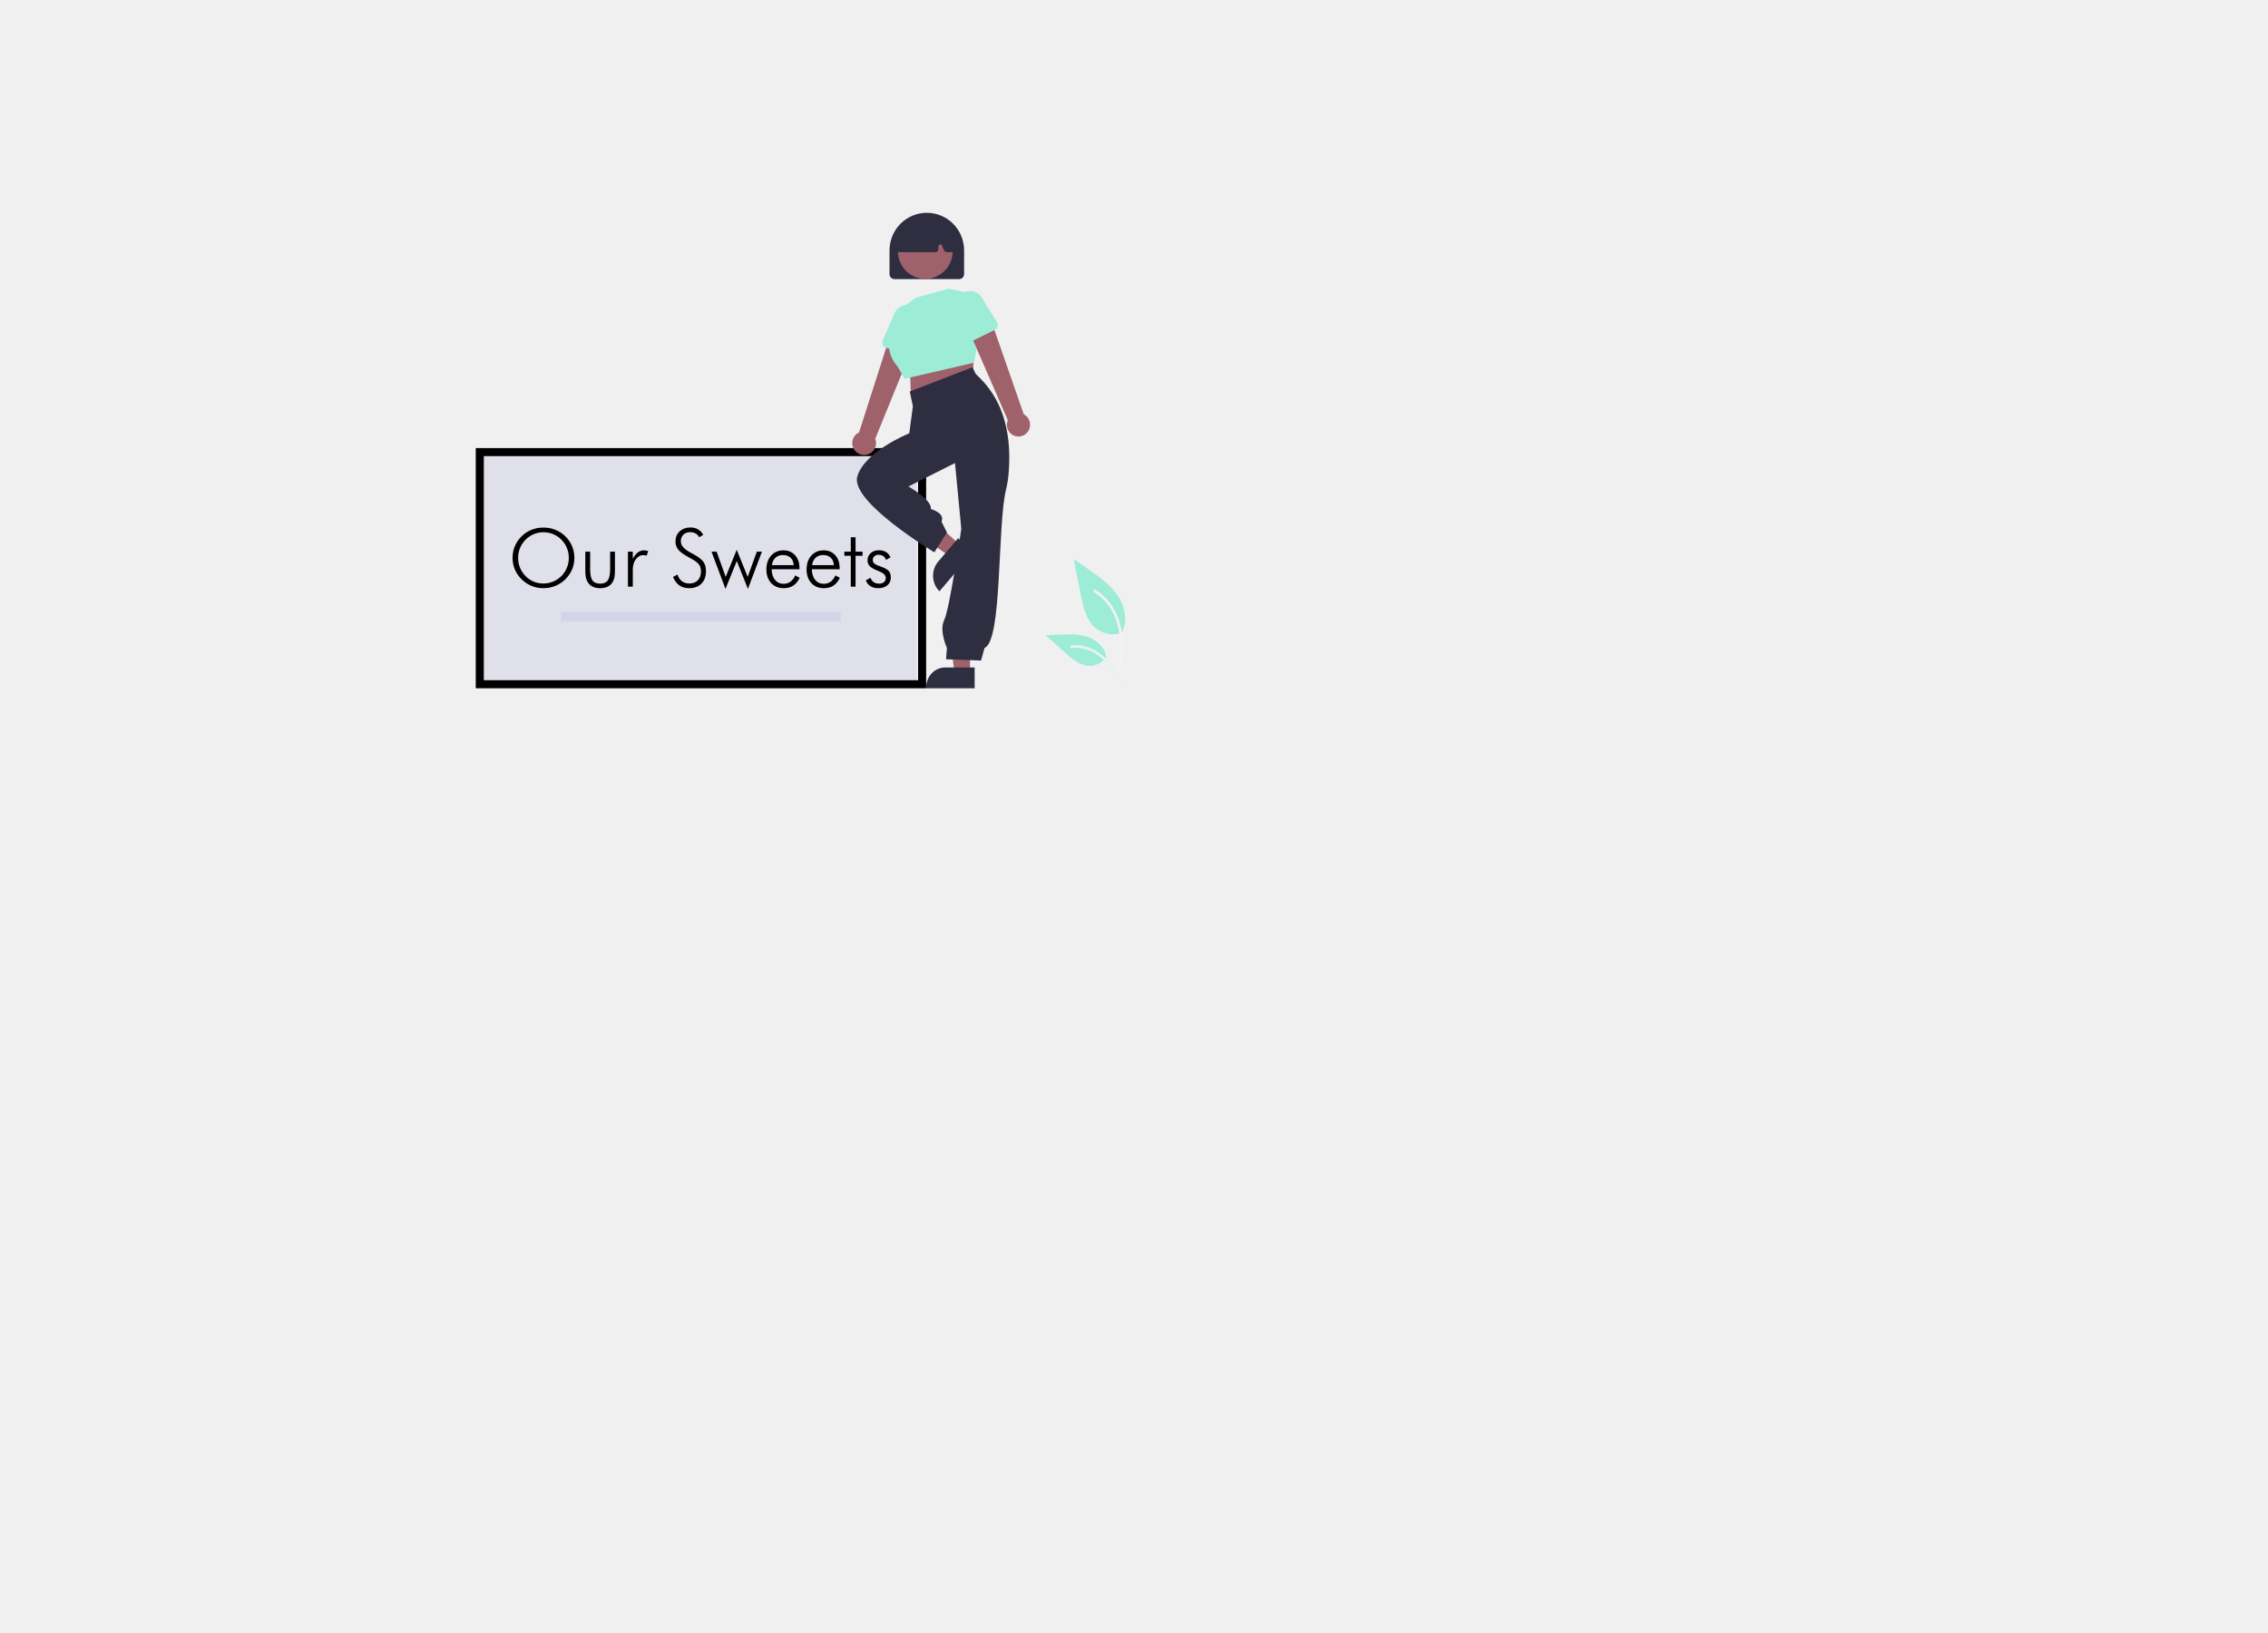
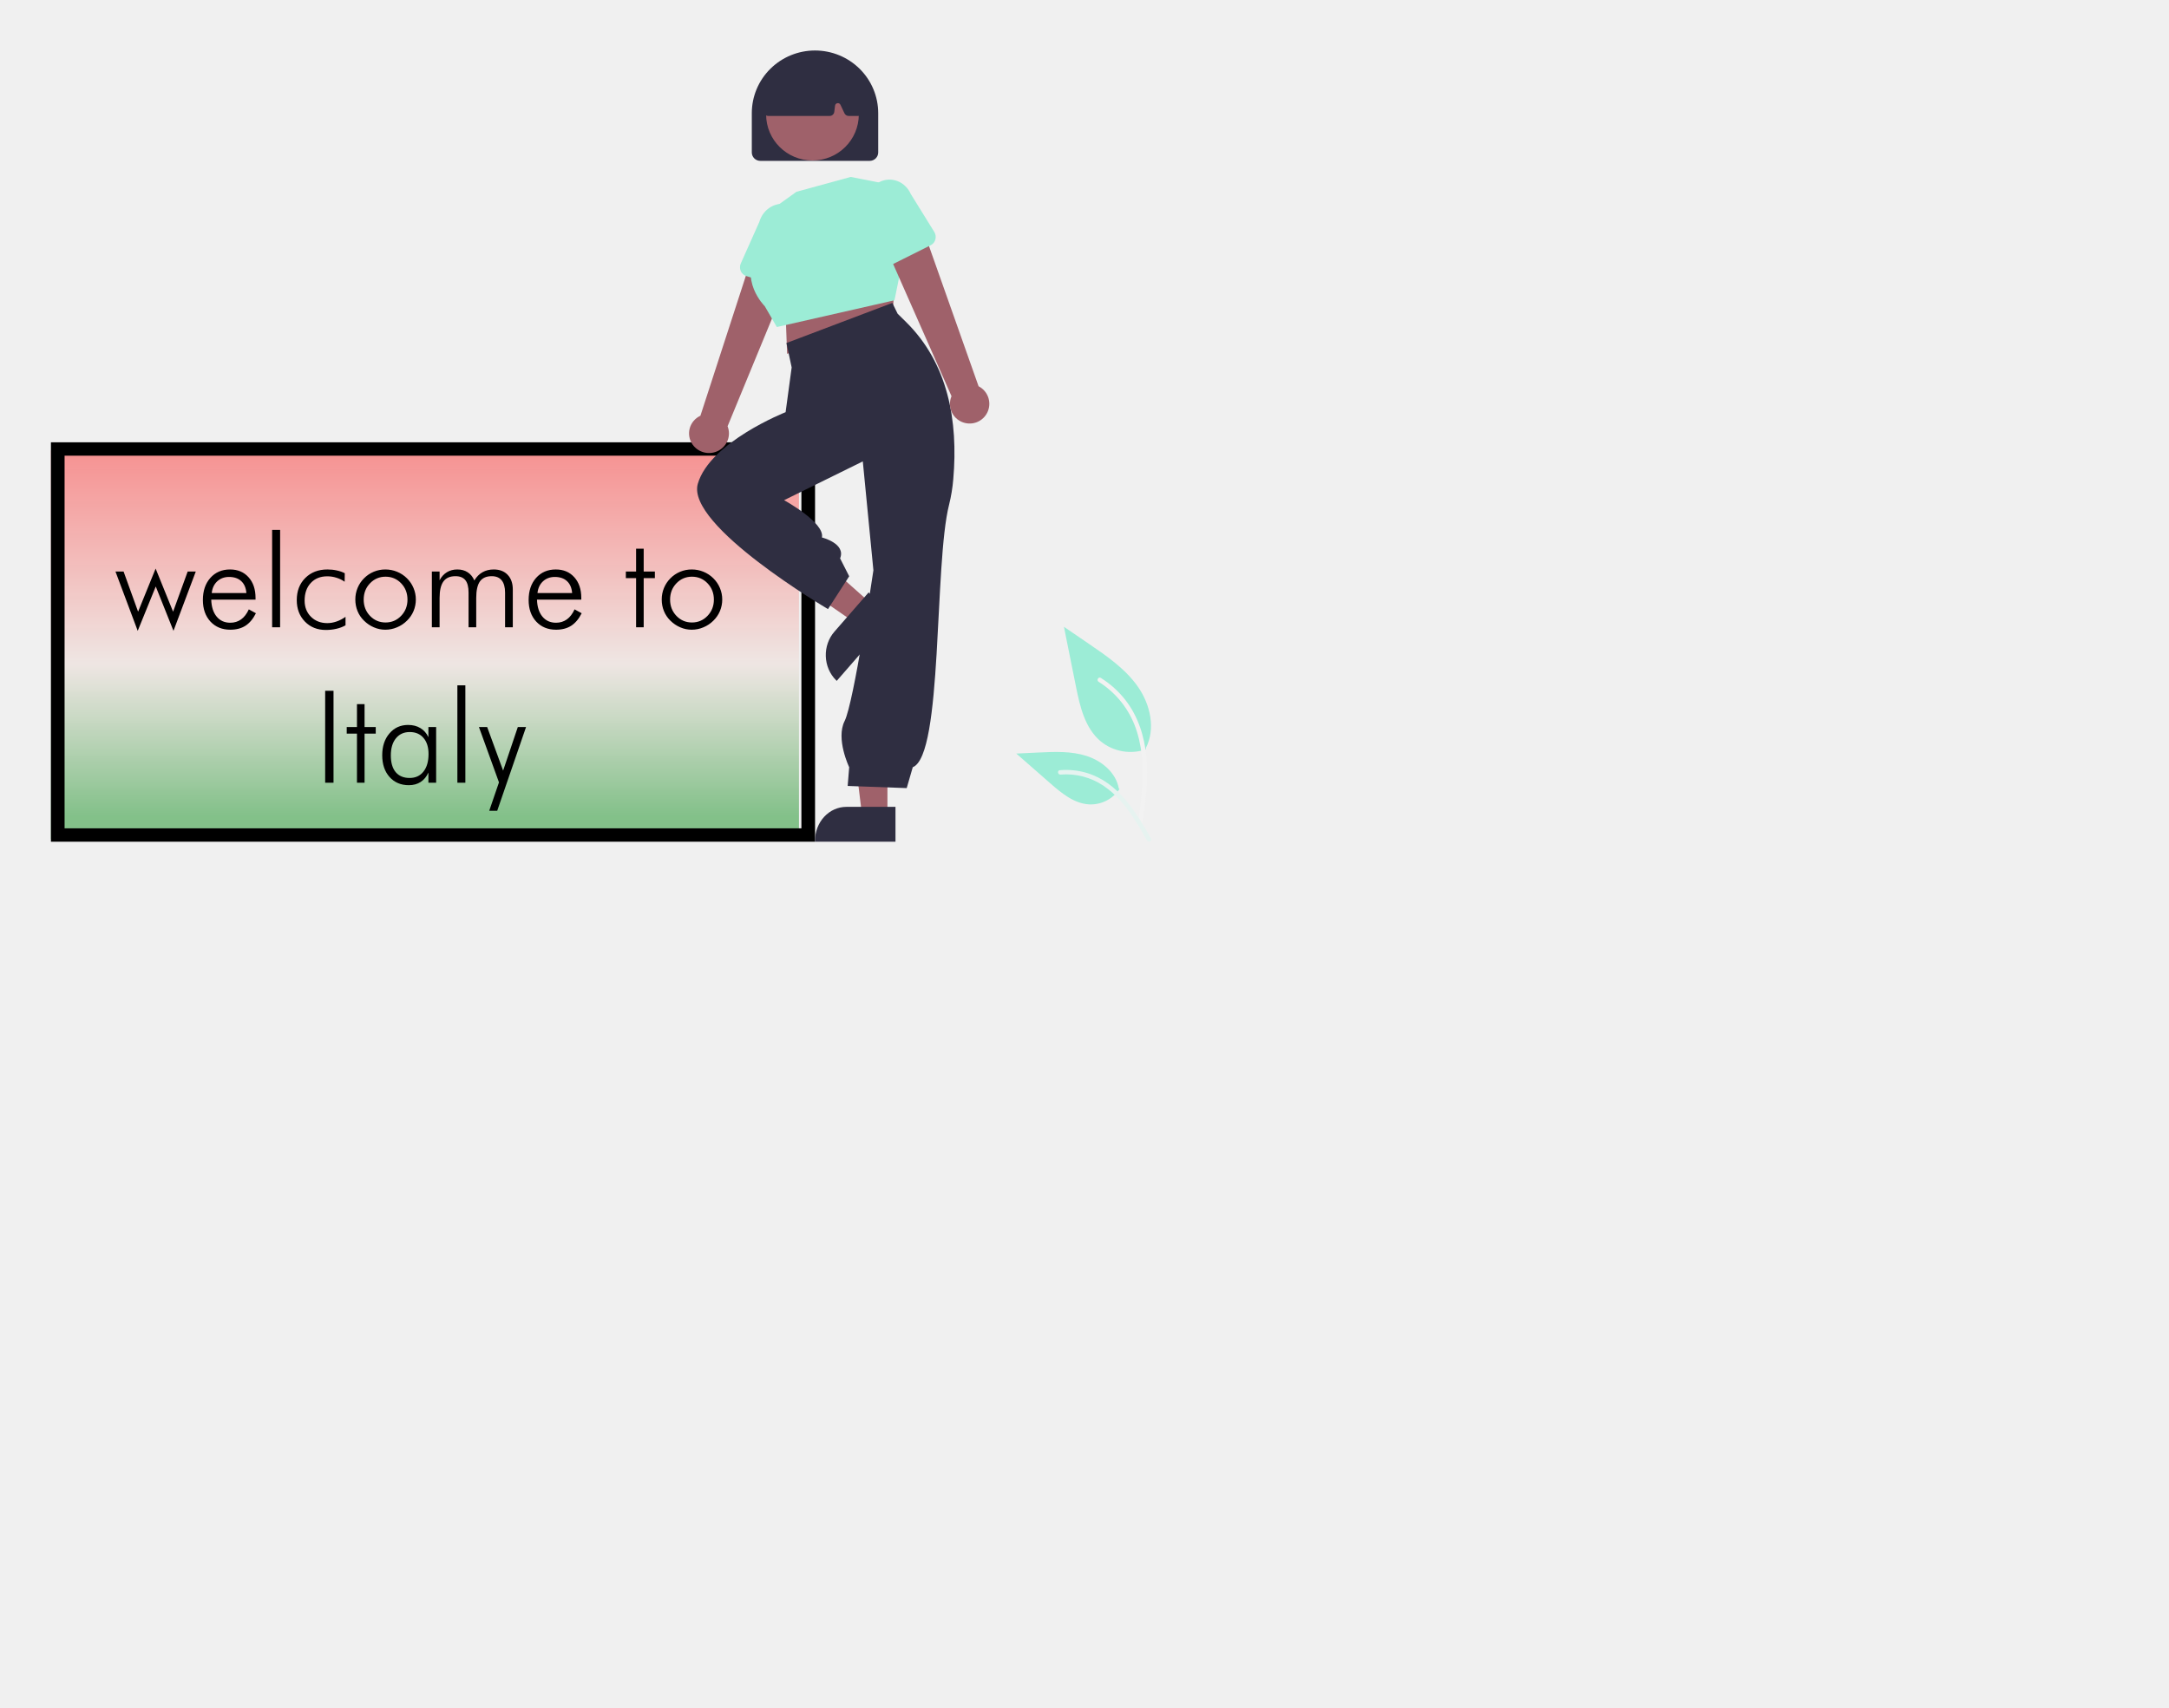
- <svg xmlns="http://www.w3.org/2000/svg" width="982" height="707" viewBox="0 0 982 707" fill="none">
-   <g id="undraw_Notes_re_pxhw 1">
+ <svg xmlns="http://www.w3.org/2000/svg" width="809" height="637" viewBox="0 0 809 637" fill="none">
+   <g id="undraw_Notes_re_pxhw 1" clip-path="url(#clip0)">
    <g id="leaf1">
-       <path id="Path 438" d="M485.904 273.959C483.963 274.648 481.878 274.821 479.852 274.461C477.825 274.1 475.924 273.219 474.333 271.902C470.28 268.468 469.009 262.813 467.976 257.575L464.918 242.082L471.32 246.532C475.924 249.732 480.632 253.035 483.82 257.67C487.008 262.305 488.399 268.633 485.838 273.648" fill="#9CECD6" />
-       <path id="Path 439" d="M484.916 293.796C485.721 287.869 486.55 281.867 485.984 275.877C485.482 270.557 483.874 265.363 480.601 261.102C478.863 258.845 476.749 256.911 474.353 255.387C473.729 254.989 473.154 255.988 473.776 256.384C477.921 259.029 481.128 262.934 482.933 267.536C484.926 272.655 485.246 278.234 484.903 283.671C484.695 286.959 484.254 290.225 483.811 293.488C483.776 293.635 483.798 293.791 483.872 293.923C483.947 294.055 484.068 294.153 484.211 294.198C484.358 294.238 484.514 294.218 484.645 294.143C484.777 294.067 484.874 293.942 484.915 293.795L484.916 293.796Z" fill="#F2F2F2" />
+       <path id="Path 438" d="M427.459 279.532C424.626 280.52 421.585 280.767 418.627 280.25C415.67 279.734 412.896 278.471 410.574 276.582C404.66 271.659 402.805 263.551 401.297 256.041L396.834 233.828L406.177 240.208C412.896 244.796 419.766 249.531 424.418 256.177C429.07 262.822 431.1 271.895 427.363 279.086" fill="#9CECD6" />
+       <path id="Path 439" d="M426.017 307.972C427.193 299.475 428.403 290.869 427.576 282.281C426.843 274.655 424.497 267.207 419.72 261.097C417.185 257.861 414.1 255.088 410.603 252.904C409.692 252.333 408.853 253.766 409.761 254.334C415.81 258.126 420.489 263.724 423.123 270.323C426.032 277.661 426.5 285.661 425.998 293.456C425.696 298.17 425.052 302.853 424.406 307.531C424.354 307.742 424.386 307.965 424.495 308.154C424.603 308.343 424.78 308.485 424.989 308.549C425.203 308.606 425.43 308.578 425.623 308.469C425.815 308.361 425.956 308.182 426.016 307.971L426.017 307.972Z" fill="#F2F2F2" />
    </g>
    <g id="leaf2">
-       <path id="Path 442" d="M479.115 284.287C478.283 285.564 477.138 286.604 475.792 287.305C474.446 288.007 472.944 288.347 471.43 288.292C467.538 288.106 464.295 285.365 461.376 282.762L452.739 275.065L458.455 274.789C462.565 274.59 466.782 274.404 470.697 275.685C474.612 276.966 478.222 280.044 478.938 284.134" fill="#9CECD6" />
-       <path id="Path 443" d="M487.193 297.202C483.314 290.273 478.814 282.572 470.774 280.111C468.538 279.429 466.194 279.185 463.868 279.391C463.134 279.455 463.318 280.596 464.049 280.532C467.949 280.205 471.841 281.245 475.071 283.475C478.178 285.611 480.598 288.579 482.646 291.727C483.9 293.655 485.024 295.665 486.148 297.673C486.507 298.314 487.557 297.851 487.193 297.202Z" fill="#E6F3F0" />
+       <path id="Path 442" d="M417.553 294.338C416.338 296.17 414.668 297.661 412.703 298.667C410.739 299.673 408.546 300.16 406.337 300.081C400.658 299.814 395.925 295.885 391.665 292.153L379.062 281.117L387.403 280.722C393.401 280.437 399.554 280.169 405.267 282.006C410.98 283.842 416.249 288.256 417.294 294.12" fill="#9CECD6" />
+       <path id="Path 443" d="M429.341 312.856C423.68 302.922 417.113 291.881 405.38 288.352C402.118 287.374 398.697 287.024 395.302 287.32C394.232 287.411 394.499 289.047 395.567 288.956C401.258 288.487 406.938 289.977 411.65 293.176C416.185 296.237 419.716 300.493 422.705 305.006C424.535 307.771 426.175 310.653 427.815 313.531C428.339 314.451 429.871 313.786 429.341 312.856Z" fill="#E6F3F0" />
    </g>
-     <path id="Vector" d="M397 196H206V297H397V196Z" fill="#CFCEE6" fill-opacity="0.48" />
-     <path id="Vector_2" d="M401 298H206V194H401V298ZM209.482 294.514H397.518V197.486H209.482V294.514Z" fill="black" />
-     <path id="Vector_3" d="M364 265H243V269H364V265Z" fill="#D4D3E8" />
-     <path id="left-arm" d="M369.943 194.811C369.51 194.203 369.217 193.508 369.083 192.774C368.949 192.041 368.978 191.287 369.168 190.566C369.358 189.844 369.705 189.174 370.183 188.6C370.662 188.027 371.26 187.565 371.937 187.248L386.122 143L396 148.113L378.951 189.999C379.412 191.167 379.426 192.464 378.991 193.642C378.556 194.82 377.703 195.798 376.593 196.391C375.482 196.985 374.192 197.151 372.966 196.86C371.741 196.569 370.665 195.84 369.943 194.811V194.811Z" fill="#9F616A" />
-     <path id="Vector_4" d="M382.197 149.262C382.065 148.955 381.998 148.622 382 148.286C382.002 147.95 382.073 147.617 382.207 147.312L386.911 136.657C387.375 135.006 388.441 133.616 389.876 132.793C391.31 131.969 392.996 131.778 394.564 132.263C396.132 132.747 397.454 133.866 398.24 135.376C399.025 136.885 399.211 138.661 398.756 140.315L397.183 151.988C397.139 152.321 397.026 152.64 396.854 152.923C396.681 153.206 396.453 153.447 396.184 153.629C395.915 153.811 395.613 153.929 395.297 153.977C394.98 154.024 394.658 153.999 394.352 153.904L383.591 150.544C383.285 150.449 383.002 150.285 382.761 150.063C382.52 149.842 382.328 149.569 382.197 149.262Z" fill="#9CECD6" />
-     <path id="Vector_5" d="M422 150L421.211 161.308L394.394 171L394 160.096L422 150Z" fill="#9F616A" />
-     <path id="Vector_6" d="M388.206 135.04L396.674 128.861L410.529 125L422.076 127.317L424 145.465L421.691 157.05L391.67 164L388.591 158.594C388.591 158.594 381.664 151.644 387.052 143.921L388.206 135.04Z" fill="#9CECD6" />
+     <path id="Vector" d="M298 168H19V313H298V168Z" fill="url(#paint0_linear)" fill-opacity="0.48" />
+     <path id="Vector_2" d="M304 314H19V165H304V314ZM24.089 309.006H298.911V169.994H24.089V309.006Z" fill="black" />
+     <path id="left-arm" d="M258.362 165.879C257.737 165.012 257.313 164.02 257.119 162.974C256.926 161.928 256.968 160.853 257.243 159.825C257.517 158.797 258.018 157.84 258.709 157.023C259.4 156.205 260.265 155.547 261.243 155.094L281.731 92L296 99.29L271.374 159.017C272.039 160.683 272.059 162.531 271.431 164.211C270.804 165.891 269.571 167.286 267.967 168.132C266.363 168.978 264.499 169.216 262.729 168.8C260.959 168.385 259.405 167.346 258.362 165.879V165.879Z" fill="#9F616A" />
+     <path id="Vector_3" d="M276.289 101.108C276.096 100.662 275.997 100.178 276 99.689C276.003 99.199 276.107 98.716 276.305 98.272L283.222 82.774C283.904 80.373 285.472 78.351 287.582 77.153C289.692 75.955 292.171 75.677 294.477 76.382C296.783 77.086 298.726 78.715 299.882 80.91C301.037 83.106 301.31 85.689 300.64 88.094L298.329 105.073C298.263 105.558 298.097 106.022 297.843 106.433C297.59 106.845 297.254 107.195 296.859 107.46C296.464 107.724 296.019 107.897 295.554 107.966C295.089 108.035 294.615 107.999 294.165 107.86L278.34 102.973C277.889 102.835 277.473 102.596 277.119 102.274C276.765 101.952 276.482 101.555 276.289 101.108Z" fill="#9CECD6" />
+     <path id="Vector_4" d="M334 102L332.845 118.154L293.577 132L293 116.423L334 102Z" fill="#9F616A" />
+     <path id="Vector_5" d="M284.686 80.416L297.062 71.545L317.312 66L334.187 69.327L337 95.386L333.625 112.02L289.749 122L285.249 114.238C285.249 114.238 275.124 104.257 282.999 93.168L284.686 80.416Z" fill="#9CECD6" />
+     <g id="hair">
+       <path id="Vector_6" d="M280.41 56.87V42.214C280.41 36.014 282.893 30.068 287.314 25.683C291.735 21.299 297.731 18.836 303.983 18.836C310.235 18.836 316.231 21.299 320.651 25.683C325.072 30.068 327.556 36.014 327.556 42.214V56.87C327.555 57.702 327.221 58.501 326.627 59.089C326.034 59.678 325.229 60.009 324.389 60.01H283.576C282.737 60.009 281.932 59.678 281.338 59.089C280.745 58.501 280.411 57.702 280.41 56.87Z" fill="#2F2E41" />
+     </g>
    <g id="head">
-       <path id="Vector_7" d="M385.136 118.658V108.436C385.136 104.111 386.838 99.964 389.867 96.906C392.896 93.848 397.005 92.13 401.29 92.13C405.574 92.13 409.683 93.848 412.712 96.906C415.741 99.964 417.443 104.111 417.443 108.436V118.658C417.443 119.238 417.214 119.795 416.807 120.206C416.4 120.616 415.849 120.847 415.273 120.848H387.306C386.73 120.847 386.179 120.616 385.772 120.206C385.365 119.795 385.136 119.238 385.136 118.658Z" fill="#2F2E41" />
-       <path id="Vector_8" d="M400.64 120.747C407.181 120.747 412.484 115.395 412.484 108.792C412.484 102.19 407.181 96.838 400.64 96.838C394.099 96.838 388.797 102.19 388.797 108.792C388.797 115.395 394.099 120.747 400.64 120.747Z" fill="#9F616A" />
-       <path id="Vector_9" d="M388.472 108.746C388.359 108.615 388.275 108.46 388.226 108.292C388.177 108.125 388.165 107.949 388.19 107.776L389.593 97.915C389.62 97.714 389.697 97.524 389.816 97.361C389.935 97.198 390.093 97.067 390.275 96.981C397.436 93.598 404.697 93.594 411.858 96.968C412.048 97.059 412.211 97.198 412.332 97.372C412.453 97.545 412.527 97.748 412.547 97.959L413.484 107.833C413.5 108.002 413.481 108.172 413.428 108.333C413.374 108.494 413.289 108.642 413.176 108.768C413.063 108.893 412.925 108.994 412.771 109.062C412.618 109.131 412.452 109.166 412.283 109.166H409.908C409.679 109.166 409.455 109.099 409.261 108.975C409.068 108.851 408.913 108.674 408.816 108.464L407.791 106.247C407.725 106.104 407.614 105.986 407.475 105.911C407.337 105.837 407.178 105.81 407.023 105.834C406.868 105.859 406.725 105.934 406.616 106.048C406.507 106.162 406.437 106.308 406.418 106.465L406.215 108.1C406.179 108.394 406.037 108.665 405.817 108.861C405.596 109.057 405.313 109.166 405.019 109.166H389.383C389.21 109.166 389.039 109.129 388.882 109.056C388.725 108.984 388.585 108.878 388.472 108.746V108.746Z" fill="#2F2E41" />
+       <path id="Vector_7" d="M303.035 59.866C312.58 59.866 320.318 52.192 320.318 42.725C320.318 33.259 312.58 25.585 303.035 25.585C293.49 25.585 285.752 33.259 285.752 42.725C285.752 52.192 293.49 59.866 303.035 59.866Z" fill="#9F616A" />
+       <path id="Vector_8" d="M285.278 42.66C285.113 42.47 284.991 42.248 284.92 42.008C284.849 41.768 284.83 41.516 284.866 41.269L286.914 27.13C286.954 26.842 287.066 26.569 287.24 26.335C287.414 26.101 287.644 25.914 287.909 25.791C298.359 20.94 308.956 20.934 319.405 25.772C319.683 25.903 319.921 26.102 320.097 26.351C320.273 26.6 320.381 26.89 320.411 27.193L321.777 41.35C321.801 41.592 321.773 41.837 321.696 42.067C321.618 42.298 321.493 42.51 321.328 42.69C321.163 42.87 320.962 43.014 320.738 43.112C320.514 43.211 320.271 43.261 320.026 43.261H316.56C316.226 43.26 315.898 43.165 315.616 42.987C315.334 42.809 315.108 42.555 314.966 42.255L313.47 39.076C313.373 38.87 313.212 38.701 313.01 38.594C312.807 38.488 312.576 38.449 312.35 38.484C312.123 38.52 311.915 38.627 311.756 38.79C311.596 38.953 311.495 39.163 311.466 39.389L311.171 41.733C311.117 42.154 310.91 42.542 310.589 42.824C310.268 43.105 309.854 43.261 309.425 43.261H286.608C286.355 43.261 286.106 43.208 285.877 43.104C285.647 43 285.443 42.848 285.278 42.66V42.66Z" fill="#2F2E41" />
    </g>
-     <path id="Vector_10" d="M419.999 291L413.223 291L410 265L420 265.001L419.999 291Z" fill="#9F616A" />
-     <path id="Vector_11" d="M422 298L401 297.999V297.716C401 295.404 401.861 293.187 403.394 291.553C404.927 289.918 407.006 289 409.174 289H409.174L422 289.001L422 298Z" fill="#2F2E41" />
-     <path id="Vector_12" d="M416 236.212L411.37 241L390 226.067L396.834 219L416 236.212Z" fill="#9F616A" />
-     <path id="Vector_13" d="M421 239.267L406.777 256L406.584 255.803C405.009 254.193 404.081 251.963 404.005 249.604C403.929 247.244 404.711 244.948 406.179 243.221L406.179 243.22L414.866 233L421 239.267Z" fill="#2F2E41" />
+     <path id="Vector_9" d="M330.999 304L321.513 303.999L317 267L331 267.001L330.999 304Z" fill="#9F616A" />
+     <path id="Vector_10" d="M333.999 314L304 313.999V313.59C304 310.251 305.231 307.049 307.42 304.688C309.61 302.327 312.58 301 315.677 301H315.677L334 301.001L333.999 314Z" fill="#2F2E41" />
+     <path id="Vector_11" d="M325 225.253L318.411 232L288 210.958L297.726 201L325 225.253Z" fill="#9F616A" />
+     <path id="Vector_12" d="M333 229.991L312.084 254L311.8 253.717C309.483 251.407 308.119 248.208 308.007 244.823C307.896 241.437 309.046 238.143 311.205 235.664L311.205 235.664L323.98 221L333 229.991Z" fill="#2F2E41" />
    <g id="Frame 1">
-       <path id="Vector_14" d="M422.424 161.828L424.576 163.993C435.341 174.822 437.991 189.837 436.698 205.097C436.517 207.359 436.157 209.604 435.621 211.809C431.74 227.428 434.069 277.409 426.306 280.533L424.753 286L409.615 285.437L410.003 280.533C410.003 280.533 406.51 273.114 408.839 268.428C411.168 263.743 416.214 228.99 416.214 228.99L413.497 200.485L393.312 210.638C393.312 210.638 403.793 216.495 403.016 220.4C403.016 220.4 409.227 221.961 407.674 225.866L410.003 230.552L404.569 239.143C404.569 239.143 368.082 217.276 371.188 206.342C374.293 195.409 393.701 187.599 393.701 187.599L395.253 175.885L393.915 169.502L421.072 159L422.424 161.828Z" fill="#2F2E41" />
+       <path id="Vector_13" d="M334.799 117.03L337.929 120.115C353.587 135.549 357.442 156.949 355.561 178.697C355.298 181.922 354.774 185.121 353.995 188.263C348.349 210.524 351.736 281.757 340.445 286.209L338.186 294L316.167 293.198L316.732 286.209C316.732 286.209 311.651 275.635 315.038 268.957C318.426 262.279 325.765 212.75 325.765 212.75L321.813 172.124L292.454 186.594C292.454 186.594 307.698 194.941 306.569 200.506C306.569 200.506 315.603 202.732 313.344 208.298L316.732 214.976L308.828 227.219C308.828 227.219 255.756 196.054 260.273 180.472C264.789 164.89 293.019 153.76 293.019 153.76L295.277 137.064L293.33 127.967L332.832 113L334.799 117.03Z" fill="#2F2E41" />
    </g>
-     <path id="right-arm" d="M439.825 188.86C439.115 188.693 438.45 188.369 437.877 187.911C437.303 187.454 436.836 186.874 436.506 186.213C436.177 185.551 435.994 184.825 435.971 184.084C435.948 183.343 436.084 182.606 436.371 181.924L418 139.693L428.509 137L443.263 179.359C444.356 179.925 445.207 180.88 445.654 182.042C446.102 183.204 446.115 184.492 445.691 185.663C445.268 186.835 444.436 187.807 443.355 188.396C442.274 188.985 441.018 189.15 439.825 188.86V188.86Z" fill="#9F616A" />
-     <path id="Vector_15" d="M418.917 147.797C418.631 147.661 418.375 147.46 418.168 147.21C417.96 146.959 417.807 146.664 417.717 146.344L414.573 135.181C413.891 133.636 413.815 131.866 414.36 130.26C414.905 128.655 416.028 127.344 417.482 126.616C418.936 125.888 420.603 125.802 422.117 126.376C423.631 126.951 424.868 128.139 425.558 129.681L431.637 139.427C431.81 139.705 431.925 140.019 431.974 140.349C432.022 140.679 432.003 141.015 431.918 141.336C431.833 141.658 431.684 141.956 431.481 142.21C431.278 142.464 431.025 142.669 430.74 142.811L420.738 147.781C420.454 147.922 420.144 147.997 419.83 148C419.515 148.003 419.204 147.933 418.917 147.797V147.797Z" fill="#9CECD6" />
-     <path id="Our Sweets" d="M235.295 252.633C236.777 252.633 238.178 252.359 239.5 251.812C240.821 251.266 242.012 250.468 243.071 249.42C244.108 248.36 244.9 247.158 245.447 245.814C246.005 244.458 246.284 243.034 246.284 241.542C246.284 240.038 246.011 238.619 245.464 237.286C244.917 235.942 244.119 234.734 243.071 233.663C242.035 232.615 240.85 231.817 239.517 231.271C238.195 230.724 236.788 230.45 235.295 230.45C233.814 230.45 232.419 230.724 231.108 231.271C229.798 231.817 228.613 232.615 227.554 233.663C226.506 234.745 225.708 235.953 225.161 237.286C224.614 238.608 224.341 240.026 224.341 241.542C224.341 243.045 224.614 244.47 225.161 245.814C225.708 247.147 226.506 248.349 227.554 249.42C228.602 250.479 229.775 251.283 231.074 251.83C232.373 252.365 233.78 252.633 235.295 252.633ZM248.694 241.542C248.694 243.307 248.358 244.988 247.686 246.583C247.013 248.167 246.045 249.579 244.78 250.821C243.493 252.075 242.04 253.032 240.422 253.692C238.805 254.342 237.096 254.667 235.295 254.667C233.495 254.667 231.786 254.342 230.168 253.692C228.562 253.032 227.121 252.075 225.845 250.821C224.569 249.557 223.595 248.138 222.922 246.566C222.262 244.982 221.931 243.307 221.931 241.542C221.931 239.753 222.262 238.067 222.922 236.483C223.595 234.888 224.569 233.458 225.845 232.193C227.098 230.951 228.528 230.012 230.134 229.374C231.741 228.736 233.461 228.417 235.295 228.417C237.141 228.417 238.867 228.741 240.474 229.391C242.091 230.029 243.527 230.963 244.78 232.193C246.056 233.458 247.025 234.888 247.686 236.483C248.358 238.067 248.694 239.753 248.694 241.542ZM255.53 238.841V246.412C255.53 248.714 255.854 250.337 256.504 251.283C257.165 252.228 258.276 252.701 259.836 252.701C261.386 252.701 262.497 252.223 263.169 251.266C263.841 250.309 264.177 248.691 264.177 246.412V238.841H266.262V247.489C266.262 249.847 265.721 251.636 264.639 252.855C263.556 254.063 261.967 254.667 259.871 254.667C257.763 254.667 256.162 254.063 255.068 252.855C253.975 251.636 253.428 249.847 253.428 247.489V238.841H255.53ZM273.987 241.883C274.762 240.573 275.519 239.645 276.26 239.098C277.012 238.551 277.883 238.277 278.875 238.277C279.171 238.277 279.467 238.306 279.763 238.363C280.071 238.42 280.373 238.5 280.669 238.602L279.985 240.584C279.757 240.516 279.518 240.459 279.268 240.414C279.028 240.368 278.795 240.345 278.567 240.345C277.302 240.345 276.22 240.938 275.32 242.123C274.431 243.307 273.987 244.783 273.987 246.549V254H271.885V238.841H273.987V241.883ZM291.401 249.796L293.35 248.753C293.714 249.984 294.341 250.941 295.229 251.625C296.13 252.297 297.206 252.633 298.459 252.633C300.043 252.633 301.279 252.166 302.168 251.231C303.057 250.297 303.501 249.004 303.501 247.352C303.501 246.144 303.199 245.142 302.595 244.344C302.003 243.547 300.721 242.624 298.75 241.576C296.232 240.243 294.557 239.069 293.726 238.055C292.894 237.041 292.478 235.822 292.478 234.398C292.478 232.621 293.076 231.174 294.272 230.057C295.48 228.941 297.041 228.382 298.955 228.382C300.208 228.382 301.296 228.65 302.219 229.186C303.153 229.71 303.911 230.501 304.492 231.561L302.732 232.621C302.367 231.903 301.849 231.356 301.177 230.98C300.516 230.604 299.73 230.416 298.818 230.416C297.588 230.416 296.608 230.781 295.879 231.51C295.15 232.228 294.785 233.202 294.785 234.432C294.785 236.187 296.232 237.822 299.126 239.337C299.65 239.61 300.049 239.821 300.322 239.969C302.453 241.143 303.877 242.254 304.595 243.302C305.312 244.339 305.671 245.689 305.671 247.352C305.671 249.597 305.016 251.38 303.706 252.701C302.396 254.011 300.613 254.667 298.357 254.667C296.716 254.667 295.309 254.262 294.136 253.453C292.974 252.633 292.062 251.414 291.401 249.796ZM314.114 254.974L308.064 238.841H310.269L314.216 249.762L318.984 238.038L323.735 249.762L327.7 238.841H329.905L323.838 254.974L319.019 242.909L314.114 254.974ZM343.662 244.686C343.56 243.296 343.098 242.219 342.278 241.456C341.458 240.693 340.347 240.311 338.945 240.311C337.669 240.311 336.598 240.71 335.732 241.507C334.878 242.305 334.382 243.364 334.246 244.686H343.662ZM346.157 246.48H334.109C334.166 248.44 334.656 249.978 335.579 251.095C336.501 252.211 337.738 252.77 339.287 252.77C340.404 252.77 341.383 252.468 342.227 251.864C343.07 251.26 343.77 250.348 344.329 249.129L346.26 250.189C345.485 251.727 344.534 252.861 343.406 253.59C342.289 254.308 340.916 254.667 339.287 254.667C337.065 254.667 335.265 253.926 333.887 252.445C332.52 250.952 331.836 248.998 331.836 246.583C331.836 244.099 332.514 242.094 333.87 240.567C335.237 239.041 337.02 238.277 339.219 238.277C341.315 238.277 342.996 238.984 344.26 240.396C345.525 241.798 346.157 243.672 346.157 246.019V246.48ZM361.06 244.686C360.957 243.296 360.496 242.219 359.675 241.456C358.855 240.693 357.744 240.311 356.343 240.311C355.067 240.311 353.996 240.71 353.13 241.507C352.275 242.305 351.78 243.364 351.643 244.686H361.06ZM363.555 246.48H351.506C351.563 248.44 352.053 249.978 352.976 251.095C353.899 252.211 355.135 252.77 356.685 252.77C357.801 252.77 358.781 252.468 359.624 251.864C360.467 251.26 361.168 250.348 361.726 249.129L363.657 250.189C362.882 251.727 361.931 252.861 360.803 253.59C359.687 254.308 358.314 254.667 356.685 254.667C354.463 254.667 352.663 253.926 351.284 252.445C349.917 250.952 349.233 248.998 349.233 246.583C349.233 244.099 349.911 242.094 351.267 240.567C352.634 239.041 354.417 238.277 356.616 238.277C358.713 238.277 360.393 238.984 361.658 240.396C362.922 241.798 363.555 243.672 363.555 246.019V246.48ZM368.374 240.636H365.588V238.841H368.374V232.621H370.442V238.841H373.484V240.636H370.442V254H368.374V240.636ZM374.885 251.3L376.885 250.155C377.215 250.998 377.694 251.636 378.32 252.069C378.947 252.49 379.716 252.701 380.627 252.701C381.516 252.701 382.222 252.479 382.747 252.035C383.271 251.579 383.533 250.975 383.533 250.223C383.533 249.061 382.502 248.076 380.439 247.267C380.223 247.187 380.052 247.118 379.927 247.062C378.332 246.435 377.215 245.791 376.577 245.13C375.939 244.458 375.62 243.632 375.62 242.652C375.62 241.365 376.076 240.311 376.987 239.491C377.899 238.659 379.078 238.243 380.525 238.243C381.755 238.243 382.804 238.511 383.669 239.046C384.535 239.582 385.168 240.345 385.566 241.336L383.635 242.413C383.396 241.695 382.997 241.148 382.439 240.772C381.881 240.396 381.197 240.208 380.388 240.208C379.659 240.208 379.055 240.425 378.577 240.858C378.11 241.279 377.876 241.809 377.876 242.447C377.876 243.074 378.11 243.592 378.577 244.002C379.044 244.413 380.012 244.863 381.482 245.353C383.145 245.934 384.262 246.566 384.832 247.25C385.413 247.933 385.703 248.879 385.703 250.086C385.703 251.476 385.208 252.587 384.216 253.419C383.225 254.251 381.892 254.667 380.217 254.667C378.93 254.667 377.819 254.376 376.885 253.795C375.962 253.202 375.295 252.371 374.885 251.3Z" fill="black" />
+     <path id="right-arm" d="M359.957 157.798C358.918 157.557 357.945 157.089 357.105 156.43C356.266 155.77 355.581 154.934 355.099 153.98C354.617 153.026 354.349 151.978 354.315 150.909C354.281 149.841 354.48 148.778 354.901 147.795L328 86.885L343.388 83L364.992 144.094C366.593 144.911 367.839 146.288 368.494 147.964C369.149 149.64 369.169 151.498 368.548 153.188C367.928 154.877 366.71 156.279 365.127 157.129C363.544 157.979 361.704 158.217 359.957 157.798V157.798Z" fill="#9F616A" />
+     <path id="Vector_14" d="M330.103 98.704C329.689 98.506 329.319 98.215 329.02 97.85C328.721 97.486 328.498 97.056 328.368 96.591L323.828 80.355C322.843 78.106 322.732 75.532 323.52 73.197C324.307 70.861 325.929 68.955 328.03 67.896C330.13 66.837 332.538 66.712 334.724 67.547C336.911 68.383 338.699 70.112 339.695 72.354L348.475 86.53C348.726 86.934 348.892 87.392 348.962 87.871C349.032 88.351 349.005 88.841 348.882 89.308C348.759 89.775 348.544 90.208 348.25 90.578C347.956 90.948 347.592 91.246 347.181 91.452L332.733 98.681C332.322 98.887 331.874 98.996 331.42 99C330.966 99.004 330.517 98.903 330.103 98.704V98.704Z" fill="#9CECD6" />
+     <path id="welcome to Italy" d="M51.367 235.336L43.07 213.211H46.094L51.508 228.188L58.047 212.109L64.562 228.188L70 213.211H73.023L64.703 235.336L58.094 218.789L51.367 235.336ZM91.891 221.227C91.75 219.32 91.117 217.844 89.992 216.797C88.867 215.75 87.344 215.227 85.422 215.227C83.672 215.227 82.203 215.773 81.016 216.867C79.844 217.961 79.164 219.414 78.977 221.227H91.891ZM95.312 223.688H78.789C78.867 226.375 79.539 228.484 80.805 230.016C82.07 231.547 83.766 232.312 85.891 232.312C87.422 232.312 88.766 231.898 89.922 231.07C91.078 230.242 92.039 228.992 92.805 227.32L95.453 228.773C94.391 230.883 93.086 232.438 91.539 233.438C90.008 234.422 88.125 234.914 85.891 234.914C82.844 234.914 80.375 233.898 78.484 231.867C76.609 229.82 75.672 227.141 75.672 223.828C75.672 220.422 76.602 217.672 78.461 215.578C80.336 213.484 82.781 212.438 85.797 212.438C88.672 212.438 90.977 213.406 92.711 215.344C94.445 217.266 95.312 219.836 95.312 223.055V223.688ZM104.477 234H101.5V197.672H104.477V234ZM128.547 217.008C127.578 216.336 126.547 215.836 125.453 215.508C124.359 215.164 123.234 214.992 122.078 214.992C119.5 214.992 117.445 215.82 115.914 217.477C114.383 219.117 113.617 221.312 113.617 224.062C113.617 226.5 114.406 228.508 115.984 230.086C117.578 231.664 119.609 232.453 122.078 232.453C123.203 232.453 124.336 232.258 125.477 231.867C126.633 231.477 127.766 230.891 128.875 230.109V233.273C127.859 233.852 126.734 234.281 125.5 234.562C124.266 234.859 122.945 235.008 121.539 235.008C118.367 235.008 115.766 233.969 113.734 231.891C111.703 229.797 110.688 227.125 110.688 223.875C110.688 220.484 111.742 217.734 113.852 215.625C115.977 213.5 118.734 212.438 122.125 212.438C123.375 212.438 124.547 212.562 125.641 212.812C126.75 213.047 127.734 213.391 128.594 213.844L128.547 217.008ZM143.805 232.219C146.086 232.219 148.016 231.398 149.594 229.758C151.188 228.102 151.984 226.078 151.984 223.688C151.984 221.266 151.195 219.234 149.617 217.594C148.039 215.953 146.102 215.133 143.805 215.133C141.523 215.133 139.594 215.953 138.016 217.594C136.438 219.234 135.648 221.266 135.648 223.688C135.648 226.078 136.438 228.102 138.016 229.758C139.594 231.398 141.523 232.219 143.805 232.219ZM143.711 234.914C142.227 234.914 140.805 234.617 139.445 234.023C138.086 233.445 136.852 232.609 135.742 231.516C134.695 230.484 133.898 229.297 133.352 227.953C132.805 226.609 132.531 225.172 132.531 223.641C132.531 222.125 132.812 220.688 133.375 219.328C133.938 217.969 134.742 216.766 135.789 215.719C136.852 214.656 138.062 213.844 139.422 213.281C140.781 212.719 142.211 212.438 143.711 212.438C145.242 212.438 146.695 212.719 148.07 213.281C149.461 213.844 150.695 214.656 151.773 215.719C152.852 216.781 153.672 217.992 154.234 219.352C154.812 220.711 155.102 222.141 155.102 223.641C155.102 225.141 154.82 226.57 154.258 227.93C153.695 229.273 152.883 230.469 151.82 231.516C150.727 232.609 149.477 233.445 148.07 234.023C146.68 234.617 145.227 234.914 143.711 234.914ZM163.961 234H161.078V213.211H163.961V216.469C164.648 215.156 165.555 214.156 166.68 213.469C167.805 212.781 169.102 212.438 170.57 212.438C172.086 212.438 173.375 212.789 174.438 213.492C175.516 214.18 176.344 215.195 176.922 216.539C177.75 215.164 178.766 214.141 179.969 213.469C181.172 212.781 182.57 212.438 184.164 212.438C186.367 212.438 188.102 213.109 189.367 214.453C190.633 215.781 191.266 217.609 191.266 219.938V234H188.383V221.086C188.383 219.055 187.961 217.523 187.117 216.492C186.289 215.461 185.047 214.945 183.391 214.945C181.406 214.945 179.945 215.594 179.008 216.891C178.086 218.188 177.625 220.242 177.625 223.055V234H174.766V221.086C174.766 218.961 174.367 217.406 173.57 216.422C172.773 215.438 171.539 214.945 169.867 214.945C167.836 214.945 166.344 215.602 165.391 216.914C164.438 218.227 163.961 220.273 163.961 223.055V234ZM213.391 221.227C213.25 219.32 212.617 217.844 211.492 216.797C210.367 215.75 208.844 215.227 206.922 215.227C205.172 215.227 203.703 215.773 202.516 216.867C201.344 217.961 200.664 219.414 200.477 221.227H213.391ZM216.812 223.688H200.289C200.367 226.375 201.039 228.484 202.305 230.016C203.57 231.547 205.266 232.312 207.391 232.312C208.922 232.312 210.266 231.898 211.422 231.07C212.578 230.242 213.539 228.992 214.305 227.32L216.953 228.773C215.891 230.883 214.586 232.438 213.039 233.438C211.508 234.422 209.625 234.914 207.391 234.914C204.344 234.914 201.875 233.898 199.984 231.867C198.109 229.82 197.172 227.141 197.172 223.828C197.172 220.422 198.102 217.672 199.961 215.578C201.836 213.484 204.281 212.438 207.297 212.438C210.172 212.438 212.477 213.406 214.211 215.344C215.945 217.266 216.812 219.836 216.812 223.055V223.688ZM237.25 215.672H233.43V213.211H237.25V204.68H240.086V213.211H244.258V215.672H240.086V234H237.25V215.672ZM258.086 232.219C260.367 232.219 262.297 231.398 263.875 229.758C265.469 228.102 266.266 226.078 266.266 223.688C266.266 221.266 265.477 219.234 263.898 217.594C262.32 215.953 260.383 215.133 258.086 215.133C255.805 215.133 253.875 215.953 252.297 217.594C250.719 219.234 249.93 221.266 249.93 223.688C249.93 226.078 250.719 228.102 252.297 229.758C253.875 231.398 255.805 232.219 258.086 232.219ZM257.992 234.914C256.508 234.914 255.086 234.617 253.727 234.023C252.367 233.445 251.133 232.609 250.023 231.516C248.977 230.484 248.18 229.297 247.633 227.953C247.086 226.609 246.812 225.172 246.812 223.641C246.812 222.125 247.094 220.688 247.656 219.328C248.219 217.969 249.023 216.766 250.07 215.719C251.133 214.656 252.344 213.844 253.703 213.281C255.062 212.719 256.492 212.438 257.992 212.438C259.523 212.438 260.977 212.719 262.352 213.281C263.742 213.844 264.977 214.656 266.055 215.719C267.133 216.781 267.953 217.992 268.516 219.352C269.094 220.711 269.383 222.141 269.383 223.641C269.383 225.141 269.102 226.57 268.539 227.93C267.977 229.273 267.164 230.469 266.102 231.516C265.008 232.609 263.758 233.445 262.352 234.023C260.961 234.617 259.508 234.914 257.992 234.914ZM121.281 292V257.688H124.398V292H121.281ZM133.141 273.672H129.32V271.211H133.141V262.68H135.977V271.211H140.148V273.672H135.977V292H133.141V273.672ZM145.773 281.828C145.773 284.516 146.375 286.586 147.578 288.039C148.797 289.492 150.531 290.219 152.781 290.219C154.969 290.219 156.688 289.43 157.938 287.852C159.203 286.258 159.836 284.07 159.836 281.289C159.836 278.742 159.211 276.742 157.961 275.289C156.711 273.82 155 273.086 152.828 273.086C150.656 273.086 148.938 273.867 147.672 275.43C146.406 276.977 145.773 279.109 145.773 281.828ZM159.789 292V288.203C159.102 289.734 158.133 290.906 156.883 291.719C155.648 292.516 154.188 292.914 152.5 292.914C149.516 292.914 147.109 291.891 145.281 289.844C143.469 287.797 142.562 285.094 142.562 281.734C142.562 278.406 143.461 275.695 145.258 273.602C147.055 271.492 149.375 270.438 152.219 270.438C153.984 270.438 155.508 270.828 156.789 271.609C158.086 272.375 159.086 273.508 159.789 275.008V271.211H162.672V292H159.789ZM173.57 292H170.594V255.672H173.57V292ZM178.633 271.211H181.703L187.656 287.477L193.141 271.211H196.211L185.453 302.453H182.477L186.109 291.859L178.633 271.211Z" fill="black" />
  </g>
+   <defs>
+     <linearGradient id="paint0_linear" x1="158" y1="146" x2="158" y2="325" gradientUnits="userSpaceOnUse">
+       <stop offset="0.073" stop-color="#FF0000" stop-opacity="0.9" />
+       <stop offset="0.568" stop-color="#EDDAD4" stop-opacity="0.961" />
+       <stop offset="0.885" stop-color="#0D8D1A" />
+     </linearGradient>
+     <clipPath id="clip0">
+       <rect width="438" height="334" fill="white" />
+     </clipPath>
+   </defs>
</svg>
